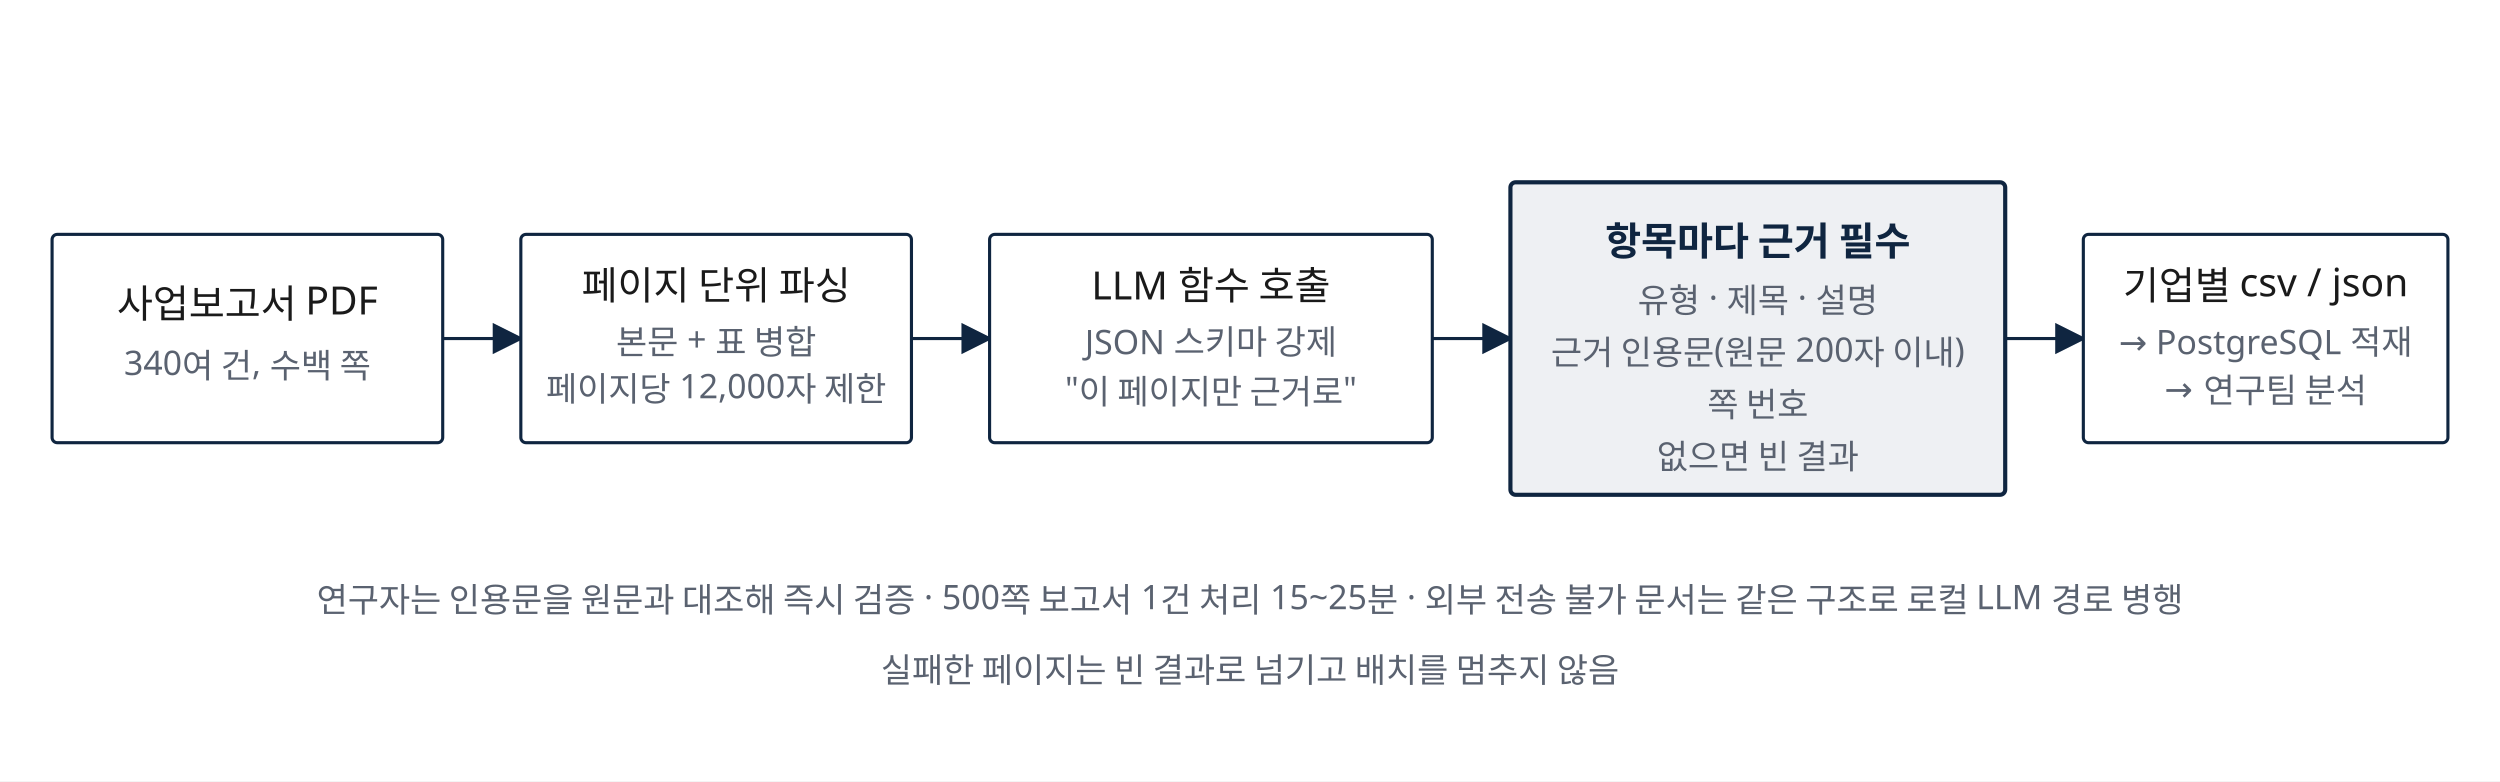
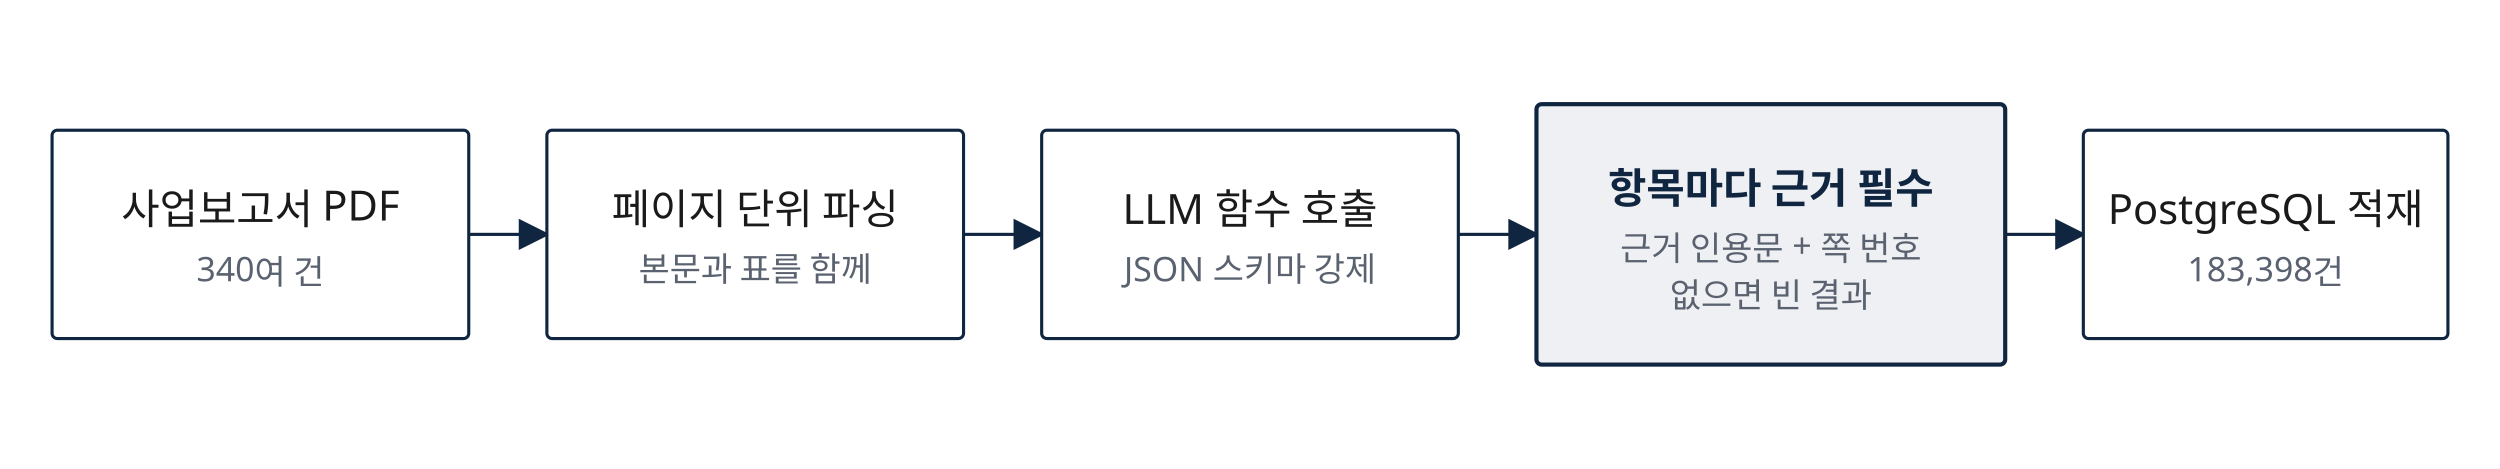
- <svg xmlns="http://www.w3.org/2000/svg" width="960" height="300" viewBox="0 0 960 300" font-family="'Noto Sans KR', 'Apple SD Gothic Neo', sans-serif" font-size="15">
-   <rect width="960" height="300" fill="#ffffff" />
+ <svg xmlns="http://www.w3.org/2000/svg" width="960" height="180" viewBox="0 0 960 180" font-family="'Noto Sans KR', 'Apple SD Gothic Neo', sans-serif" font-size="16">
+   <rect width="960" height="180" fill="#ffffff" />
  <defs>
    <marker id="arr" markerWidth="10" markerHeight="10" refX="9" refY="5" orient="auto">
      <path d="M0,0 L10,5 L0,10 z" fill="#0f2540" />
    </marker>
  </defs>
  <style>
    .box{fill:#ffffff;stroke:#0f2540;stroke-width:1.2}
    .hi{fill:#eef0f3;stroke:#0f2540;stroke-width:1.6}
    .t{fill:#1a1a1a}
    .s{fill:#5a6270;font-size:13px}
    .k{fill:#0f2540;font-weight:700}
    .ln{stroke:#0f2540;stroke-width:1.2;fill:none;marker-end:url(#arr)}
  </style>
-   <rect class="box" x="20" y="90" width="150" height="80" rx="2" />
-   <text class="t" x="95" y="122" text-anchor="middle">사업보고서 PDF</text>
-   <text class="s" x="95" y="144" text-anchor="middle">340여 건, 수백 쪽</text>
-   <line class="ln" x1="170" y1="130" x2="200" y2="130" />
-   <rect class="box" x="200" y="90" width="150" height="80" rx="2" />
-   <text class="t" x="275" y="115" text-anchor="middle">페이지 단위 파싱</text>
-   <text class="s" x="275" y="136" text-anchor="middle">본문 + 표 병합</text>
-   <text class="s" x="275" y="154" text-anchor="middle">페이지당 12,000자 제한</text>
-   <line class="ln" x1="350" y1="130" x2="380" y2="130" />
-   <rect class="box" x="380" y="90" width="170" height="80" rx="2" />
-   <text class="t" x="465" y="115" text-anchor="middle">LLM 함수 호출</text>
-   <text class="s" x="465" y="136" text-anchor="middle">JSON 스키마 강제</text>
-   <text class="s" x="465" y="154" text-anchor="middle">"이 페이지만 근거로"</text>
-   <line class="ln" x1="550" y1="130" x2="580" y2="130" />
-   <rect class="hi" x="580" y="70" width="190" height="120" rx="2" />
-   <text class="k" x="675" y="98" text-anchor="middle">항목마다 근거 필수</text>
-   <text class="s" x="675" y="120" text-anchor="middle">유형 · 제목 · 설명</text>
-   <text class="s" x="675" y="140" text-anchor="middle">근거 인용문(원문 200자 이내)</text>
-   <text class="s" x="675" y="160" text-anchor="middle">쪽 번호</text>
-   <text class="s" x="675" y="180" text-anchor="middle">없으면 빈 결과</text>
-   <line class="ln" x1="770" y1="130" x2="800" y2="130" />
-   <rect class="box" x="800" y="90" width="140" height="80" rx="2" />
-   <text class="t" x="870" y="115" text-anchor="middle">기업별 csv / json</text>
-   <text class="s" x="870" y="136" text-anchor="middle">→ PostgreSQL 적재</text>
-   <text class="s" x="870" y="154" text-anchor="middle">→ 연구팀 분석</text>
-   <text class="s" x="480" y="235" text-anchor="middle">연구자는 인용문을 원문과 대조해 즉시 검증 · 500쪽 보고서 1건 처리 15~25분 · 외부 전송 불가 문서는 같은 구조로 로컬 LLM 경로 병행</text>
-   <text class="s" x="480" y="262" text-anchor="middle">실패한 페이지는 빈 결과로 넘기고 배치를 멈추지 않음</text>
+   <rect class="box" x="20" y="50" width="160" height="80" rx="2" />
+   <text class="t" x="100" y="86" text-anchor="middle">사업보고서 PDF</text>
+   <text class="s" x="100" y="108" text-anchor="middle">340여 건</text>
+   <line class="ln" x1="180" y1="90" x2="210" y2="90" />
+   <rect class="box" x="210" y="50" width="160" height="80" rx="2" />
+   <text class="t" x="290" y="86" text-anchor="middle">페이지 단위 파싱</text>
+   <text class="s" x="290" y="108" text-anchor="middle">본문과 표를 함께</text>
+   <line class="ln" x1="370" y1="90" x2="400" y2="90" />
+   <rect class="box" x="400" y="50" width="160" height="80" rx="2" />
+   <text class="t" x="480" y="86" text-anchor="middle">LLM 함수 호출</text>
+   <text class="s" x="480" y="108" text-anchor="middle">JSON 스키마 강제</text>
+   <line class="ln" x1="560" y1="90" x2="590" y2="90" />
+   <rect class="hi" x="590" y="40" width="180" height="100" rx="2" />
+   <text class="k" x="680" y="78" text-anchor="middle">항목마다 근거 필수</text>
+   <text class="s" x="680" y="100" text-anchor="middle">근거 인용문 + 쪽 번호</text>
+   <text class="s" x="680" y="118" text-anchor="middle">없으면 빈 결과</text>
+   <line class="ln" x1="770" y1="90" x2="800" y2="90" />
+   <rect class="box" x="800" y="50" width="140" height="80" rx="2" />
+   <text class="t" x="870" y="86" text-anchor="middle">PostgreSQL 적재</text>
+   <text class="s" x="870" y="108" text-anchor="middle">183,398건</text>
</svg>
